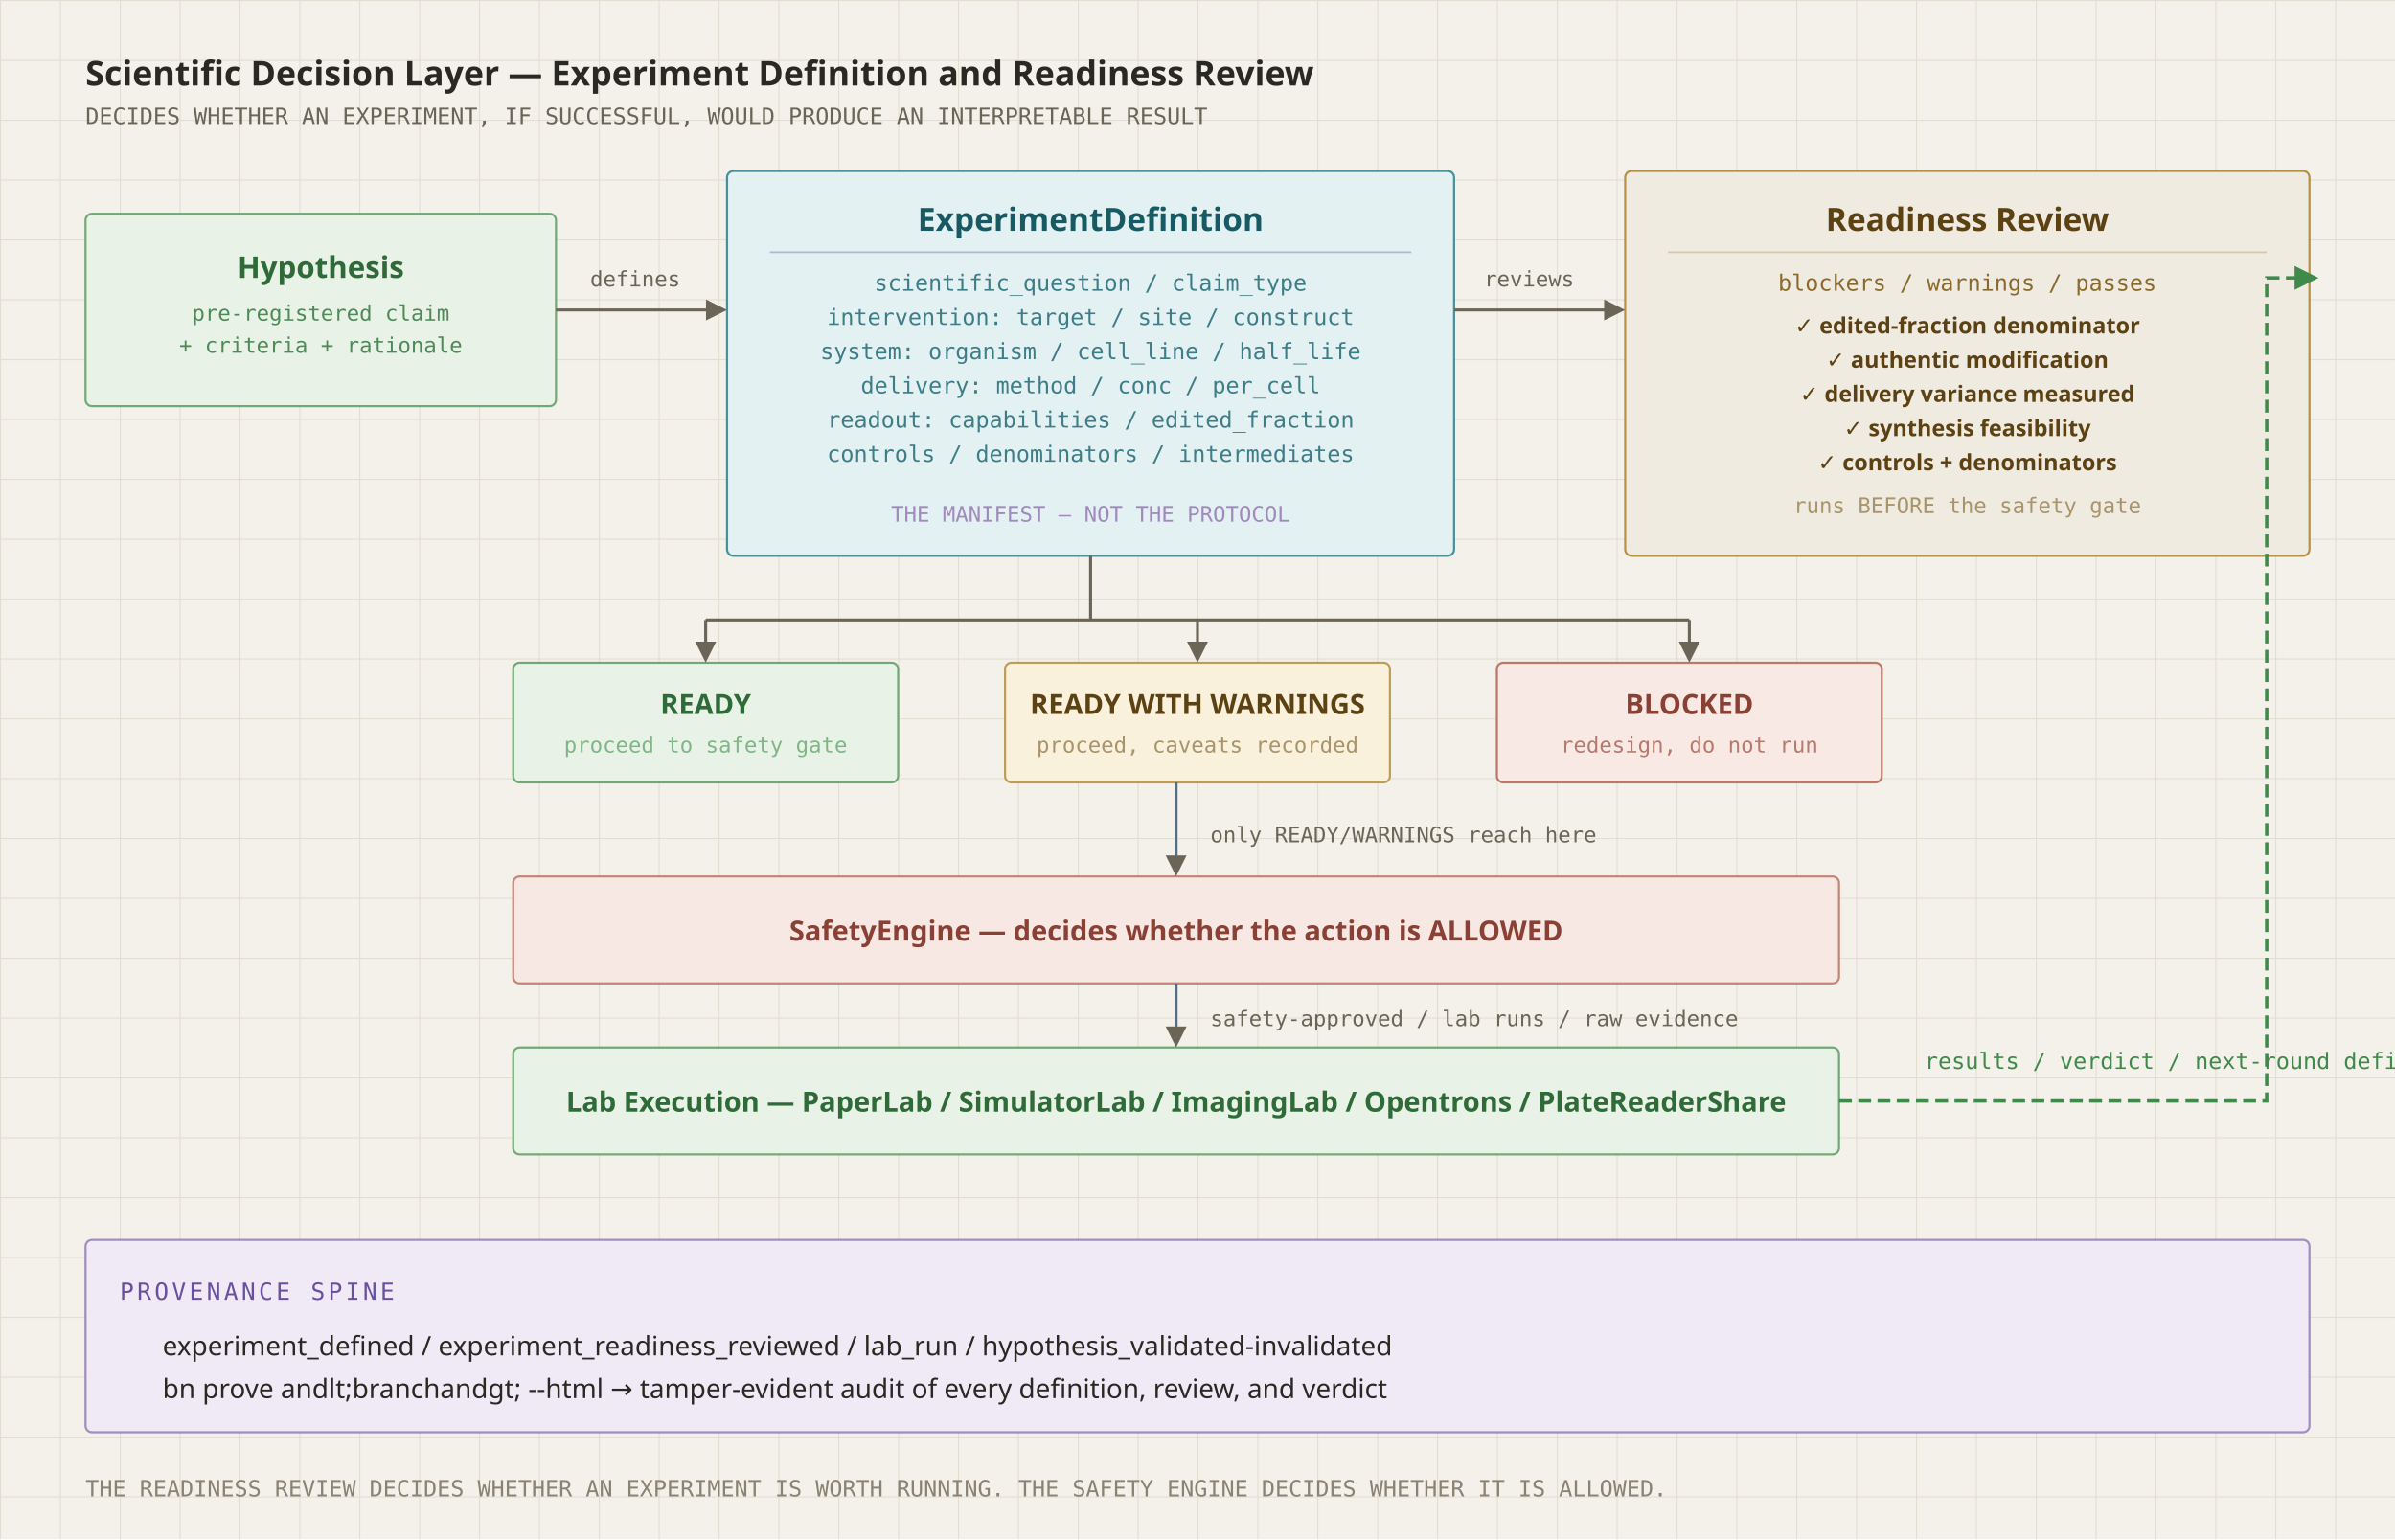
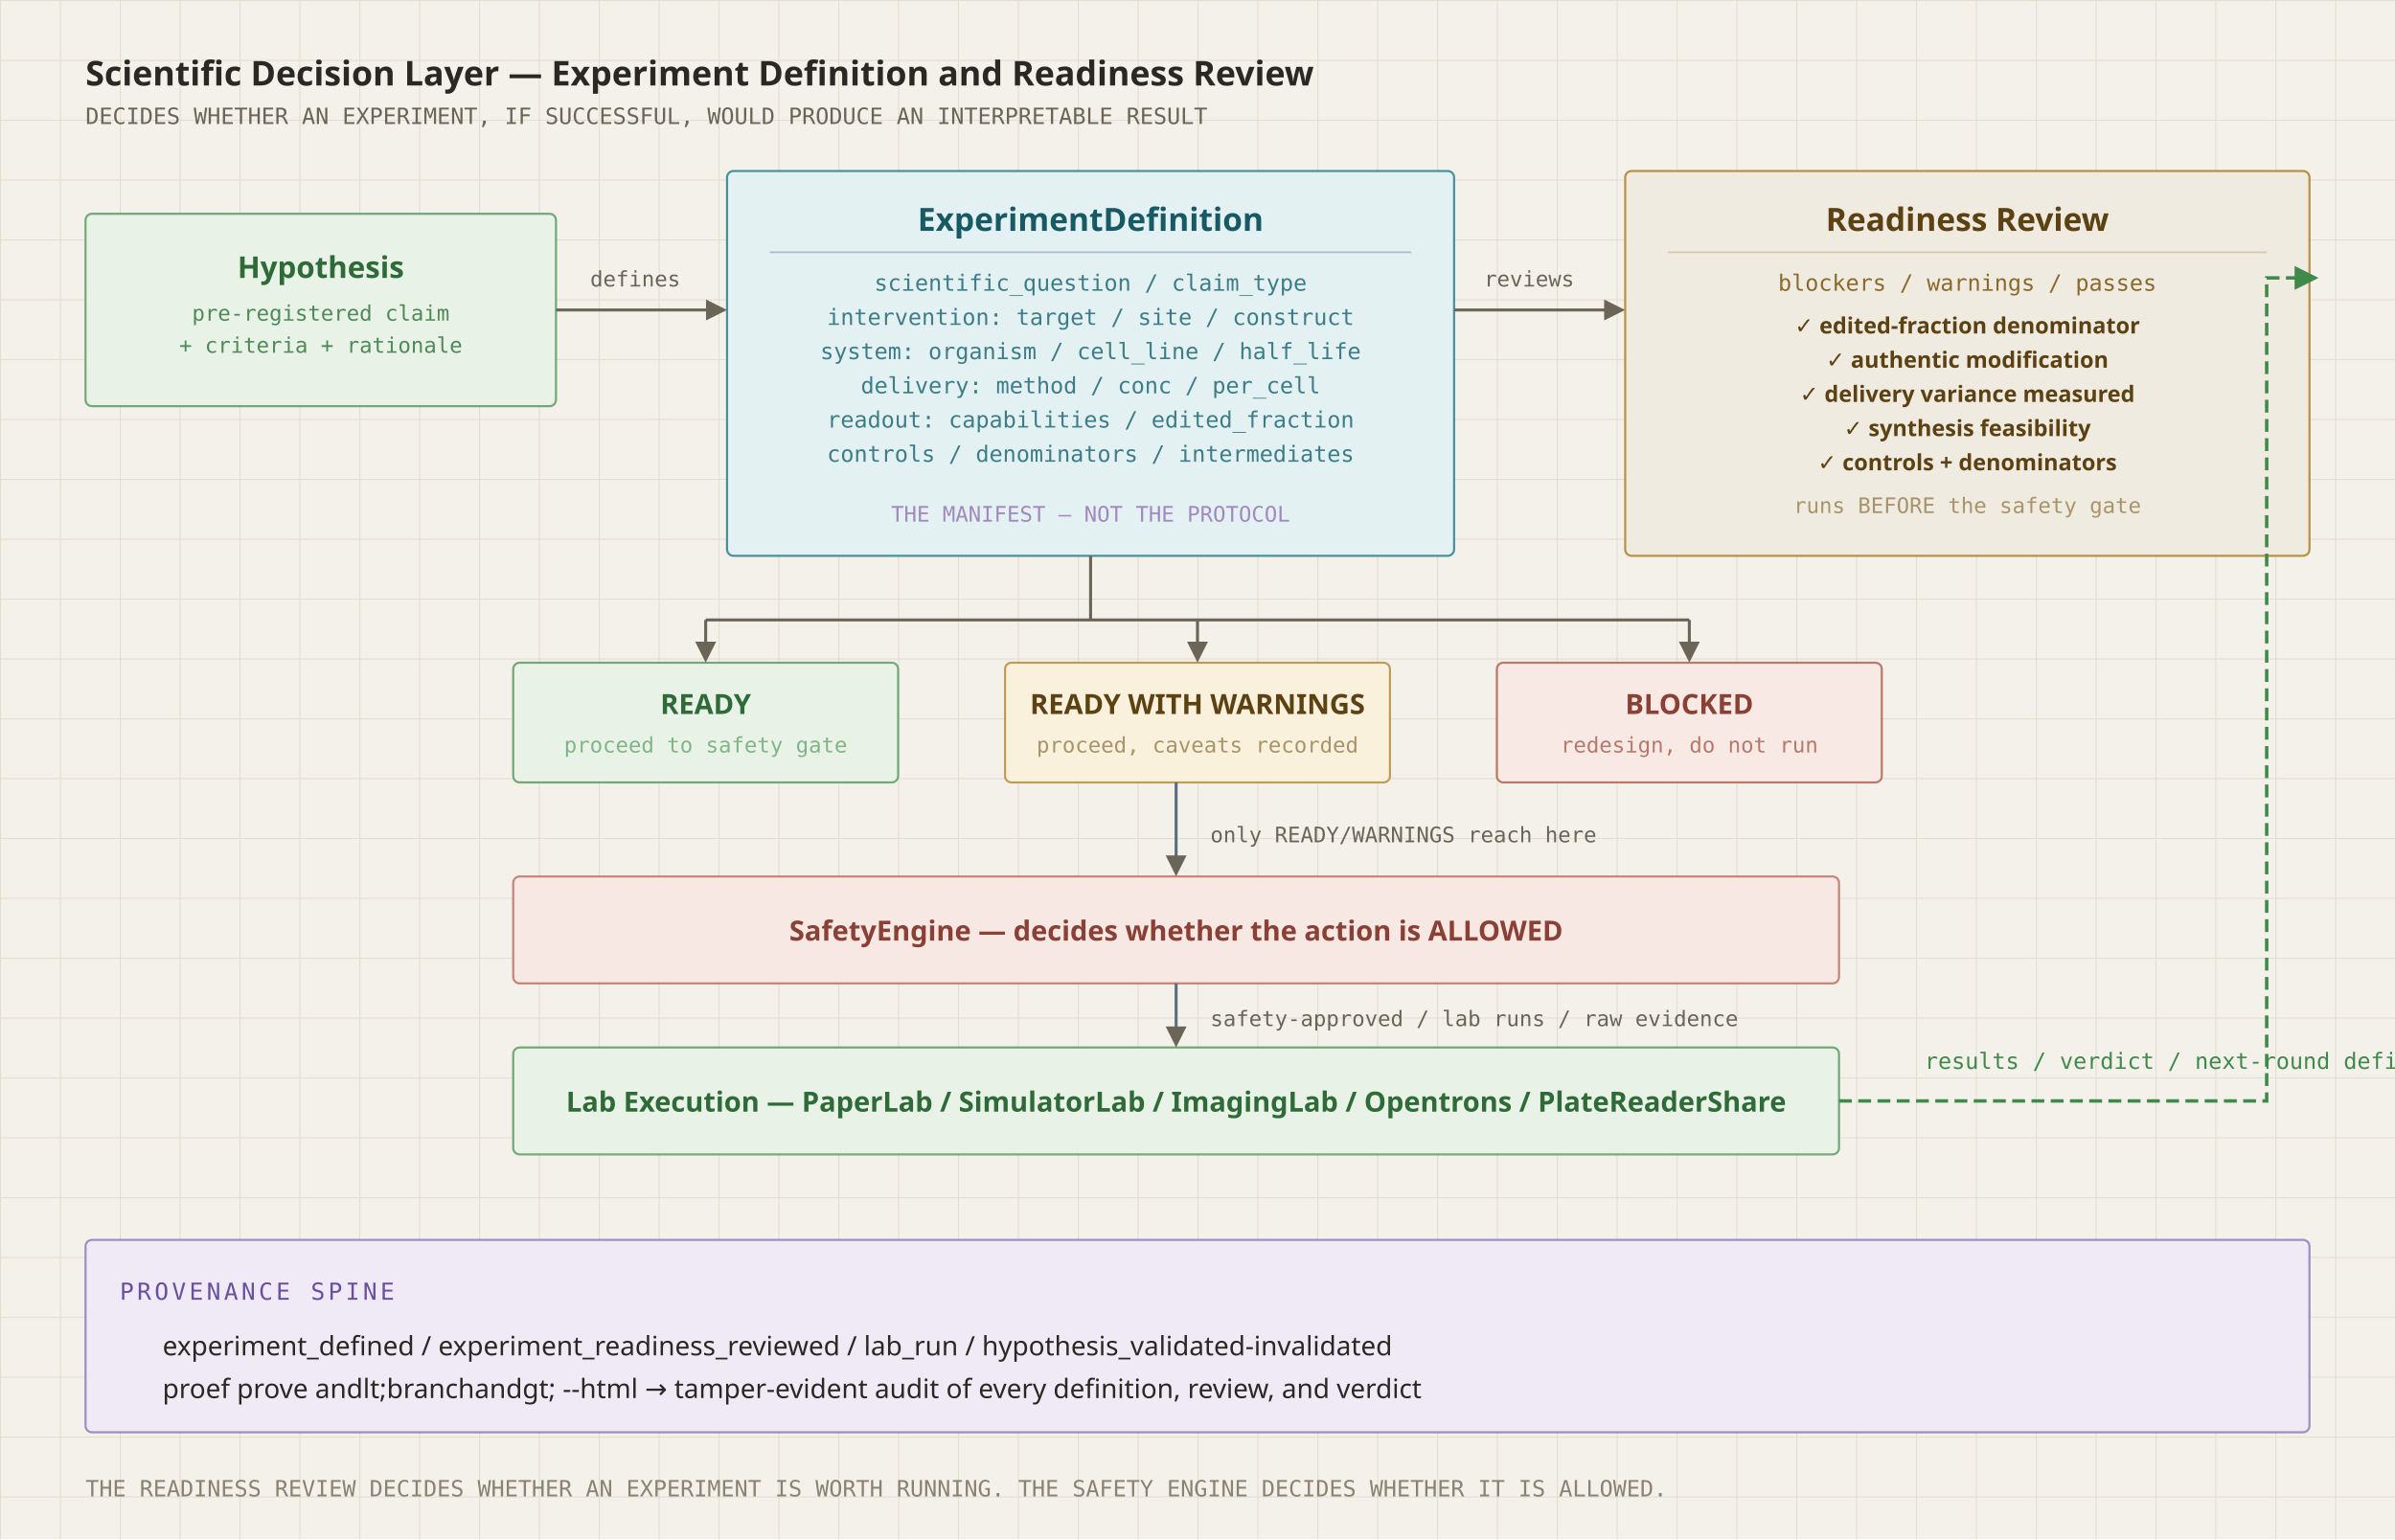
<svg xmlns="http://www.w3.org/2000/svg" width="1120" viewBox="0 0 1120 720">
  <defs>
    <pattern id="grid" width="28" height="28" patternUnits="userSpaceOnUse">
      <path d="M 28 0 L 0 0 0 28" fill="none" stroke="#e3ded2" stroke-width="1" />
    </pattern>
  </defs>
  <rect width="1120" height="720" fill="#f3f1ea" />
  <rect width="1120" height="720" fill="url(#grid)" />
  <defs>
    <marker id="arrow" viewBox="0 0 10 10" refX="8" refY="5" markerWidth="7" markerHeight="7" orient="auto-start-reverse">
      <path d="M0,0 L10,5 L0,10 z" fill="#6b6558" />
    </marker>
    <marker id="arrowG" viewBox="0 0 10 10" refX="8" refY="5" markerWidth="7" markerHeight="7" orient="auto-start-reverse">
      <path d="M0,0 L10,5 L0,10 z" fill="#3f8a4a" />
    </marker>
  </defs>
  <text x="40" y="40" font-family="IBM Plex Sans, sans-serif" font-size="16" font-weight="600" fill="#2a2823">Scientific Decision Layer — Experiment Definition and Readiness Review</text>
  <text x="40" y="58" font-family="IBM Plex Mono, monospace" font-size="10.5" fill="#6b6558">DECIDES WHETHER AN EXPERIMENT, IF SUCCESSFUL, WOULD PRODUCE AN INTERPRETABLE RESULT</text>
  <g font-family="IBM Plex Sans, sans-serif">
    <rect x="40" y="100" width="220" height="90" rx="3" fill="#e9f2e6" stroke="#3f8a4a" stroke-opacity="0.7" />
    <text x="150" y="130" text-anchor="middle" font-size="14" fill="#2f6b38" font-weight="600">Hypothesis</text>
    <text x="150" y="150" text-anchor="middle" font-size="10" fill="#4e8a58" font-family="IBM Plex Mono, monospace">pre-registered claim</text>
    <text x="150" y="165" text-anchor="middle" font-size="10" fill="#4e8a58" font-family="IBM Plex Mono, monospace">+ criteria + rationale</text>
  </g>
  <g font-family="IBM Plex Sans, sans-serif">
    <rect x="340" y="80" width="340" height="180" rx="3" fill="#e4f1f3" stroke="#1f7a86" stroke-opacity="0.8" />
    <text x="510" y="108" text-anchor="middle" font-size="15" fill="#175a64" font-weight="600">ExperimentDefinition</text>
    <line x1="360" y1="118" x2="660" y2="118" stroke="#a8bdd4" stroke-width="0.8" />
    <text x="510" y="136" text-anchor="middle" font-size="10.5" fill="#3d7d87" font-family="IBM Plex Mono, monospace">scientific_question / claim_type</text>
    <text x="510" y="152" text-anchor="middle" font-size="10.5" fill="#3d7d87" font-family="IBM Plex Mono, monospace">intervention: target / site / construct</text>
    <text x="510" y="168" text-anchor="middle" font-size="10.5" fill="#3d7d87" font-family="IBM Plex Mono, monospace">system: organism / cell_line / half_life</text>
    <text x="510" y="184" text-anchor="middle" font-size="10.5" fill="#3d7d87" font-family="IBM Plex Mono, monospace">delivery: method / conc / per_cell</text>
    <text x="510" y="200" text-anchor="middle" font-size="10.5" fill="#3d7d87" font-family="IBM Plex Mono, monospace">readout: capabilities / edited_fraction</text>
    <text x="510" y="216" text-anchor="middle" font-size="10.5" fill="#3d7d87" font-family="IBM Plex Mono, monospace">controls / denominators / intermediates</text>
    <text x="510" y="244" text-anchor="middle" font-size="10" fill="#a189bd" font-family="IBM Plex Mono, monospace">THE MANIFEST — NOT THE PROTOCOL</text>
  </g>
  <line x1="260" y1="145" x2="338" y2="145" stroke="#6b6558" stroke-width="1.4" marker-end="url(#arrow)" />
  <text x="276" y="134" font-size="10" font-family="IBM Plex Mono, monospace" fill="#6b6558">defines</text>
  <g font-family="IBM Plex Sans, sans-serif">
    <rect x="760" y="80" width="320" height="180" rx="3" fill="#f0ebe0" stroke="#a97a1c" stroke-opacity="0.8" />
    <text x="920" y="108" text-anchor="middle" font-size="15" fill="#5c4113" font-weight="600">Readiness Review</text>
    <line x1="780" y1="118" x2="1060" y2="118" stroke="#d4c9a8" stroke-width="0.8" />
    <text x="920" y="136" text-anchor="middle" font-size="10.5" fill="#8a6a2c" font-family="IBM Plex Mono, monospace">blockers / warnings / passes</text>
    <text x="920" y="156" text-anchor="middle" font-size="10.5" fill="#5c4113" font-weight="600">✓ edited-fraction denominator</text>
    <text x="920" y="172" text-anchor="middle" font-size="10.5" fill="#5c4113" font-weight="600">✓ authentic modification</text>
    <text x="920" y="188" text-anchor="middle" font-size="10.5" fill="#5c4113" font-weight="600">✓ delivery variance measured</text>
    <text x="920" y="204" text-anchor="middle" font-size="10.5" fill="#5c4113" font-weight="600">✓ synthesis feasibility</text>
    <text x="920" y="220" text-anchor="middle" font-size="10.5" fill="#5c4113" font-weight="600">✓ controls + denominators</text>
    <text x="920" y="240" text-anchor="middle" font-size="10" fill="#a8946a" font-family="IBM Plex Mono, monospace">runs BEFORE the safety gate</text>
  </g>
  <line x1="680" y1="145" x2="758" y2="145" stroke="#6b6558" stroke-width="1.4" marker-end="url(#arrow)" />
  <text x="694" y="134" font-size="10" font-family="IBM Plex Mono, monospace" fill="#6b6558">reviews</text>
  <g font-family="IBM Plex Sans, sans-serif">
    <rect x="240" y="310" width="180" height="56" rx="3" fill="#e9f2e6" stroke="#3f8a4a" stroke-opacity="0.7" />
    <text x="330" y="334" text-anchor="middle" font-size="13" fill="#2f6b38" font-weight="600">READY</text>
    <text x="330" y="352" text-anchor="middle" font-size="10" fill="#7fb587" font-family="IBM Plex Mono, monospace">proceed to safety gate</text>
    <rect x="470" y="310" width="180" height="56" rx="3" fill="#f9f1dc" stroke="#a97a1c" stroke-opacity="0.7" />
    <text x="560" y="334" text-anchor="middle" font-size="13" fill="#5c4113" font-weight="600">READY WITH WARNINGS</text>
    <text x="560" y="352" text-anchor="middle" font-size="10" fill="#a8946a" font-family="IBM Plex Mono, monospace">proceed, caveats recorded</text>
    <rect x="700" y="310" width="180" height="56" rx="3" fill="#f8e9e5" stroke="#b05a48" stroke-opacity="0.8" />
    <text x="790" y="334" text-anchor="middle" font-size="13" fill="#8a4034" font-weight="600">BLOCKED</text>
    <text x="790" y="352" text-anchor="middle" font-size="10" fill="#b57a6c" font-family="IBM Plex Mono, monospace">redesign, do not run</text>
  </g>
  <line x1="510" y1="260" x2="510" y2="290" stroke="#6b6558" stroke-width="1.4" />
  <line x1="330" y1="290" x2="790" y2="290" stroke="#6b6558" stroke-width="1.4" />
  <line x1="330" y1="290" x2="330" y2="308" stroke="#6b6558" stroke-width="1.4" marker-end="url(#arrow)" />
  <line x1="560" y1="290" x2="560" y2="308" stroke="#6b6558" stroke-width="1.4" marker-end="url(#arrow)" />
  <line x1="790" y1="290" x2="790" y2="308" stroke="#6b6558" stroke-width="1.4" marker-end="url(#arrow)" />
  <g font-family="IBM Plex Sans, sans-serif">
    <rect x="240" y="410" width="620" height="50" rx="3" fill="#f7e8e4" stroke="#b05a48" stroke-opacity="0.7" />
    <text x="550" y="440" text-anchor="middle" font-size="13" fill="#8a4034" font-weight="600">SafetyEngine — decides whether the action is ALLOWED</text>
  </g>
  <line x1="550" y1="366" x2="550" y2="408" stroke="#5a6f7e" stroke-width="1.4" marker-end="url(#arrow)" />
  <text x="566" y="394" font-size="10" font-family="IBM Plex Mono, monospace" fill="#6b6558">only READY/WARNINGS reach here</text>
  <g font-family="IBM Plex Sans, sans-serif">
    <rect x="240" y="490" width="620" height="50" rx="3" fill="#e9f2e6" stroke="#3f8a4a" stroke-opacity="0.7" />
    <text x="550" y="520" text-anchor="middle" font-size="13" fill="#2f6b38" font-weight="600">Lab Execution — PaperLab / SimulatorLab / ImagingLab / Opentrons / PlateReaderShare</text>
  </g>
  <line x1="550" y1="460" x2="550" y2="488" stroke="#5a6f7e" stroke-width="1.4" marker-end="url(#arrow)" />
  <text x="566" y="480" font-size="10" font-family="IBM Plex Mono, monospace" fill="#6b6558">safety-approved / lab runs / raw evidence</text>
  <path d="M860,515 L1060,515 L1060,130 L1082,130" fill="none" stroke="#3f8a4a" stroke-width="1.6" stroke-dasharray="6 3" marker-end="url(#arrowG)" />
  <text x="900" y="500" font-size="10.5" font-family="IBM Plex Mono, monospace" fill="#3f8a4a">results / verdict / next-round definition (active learning)</text>
  <g font-family="IBM Plex Sans, sans-serif">
    <rect x="40" y="580" width="1040" height="90" rx="3" fill="#efeaf6" stroke="#6a4fa0" stroke-opacity="0.6" />
    <text x="56" y="608" font-family="IBM Plex Mono, monospace" font-size="11" letter-spacing="1.5" fill="#6a4fa0">PROVENANCE SPINE</text>
    <text x="76" y="634" font-size="12.5" fill="#2a2823">experiment_defined / experiment_readiness_reviewed / lab_run / hypothesis_validated-invalidated</text>
-     <text x="76" y="654" font-size="12.5" fill="#2a2823">bn prove andlt;branchandgt; --html → tamper-evident audit of every definition, review, and verdict</text>
+     <text x="76" y="654" font-size="12.5" fill="#2a2823">proef prove andlt;branchandgt; --html → tamper-evident audit of every definition, review, and verdict</text>
  </g>
  <text x="40" y="700" font-family="IBM Plex Mono, monospace" font-size="10.5" fill="#8a8272">THE READINESS REVIEW DECIDES WHETHER AN EXPERIMENT IS WORTH RUNNING. THE SAFETY ENGINE DECIDES WHETHER IT IS ALLOWED.</text>
</svg>
